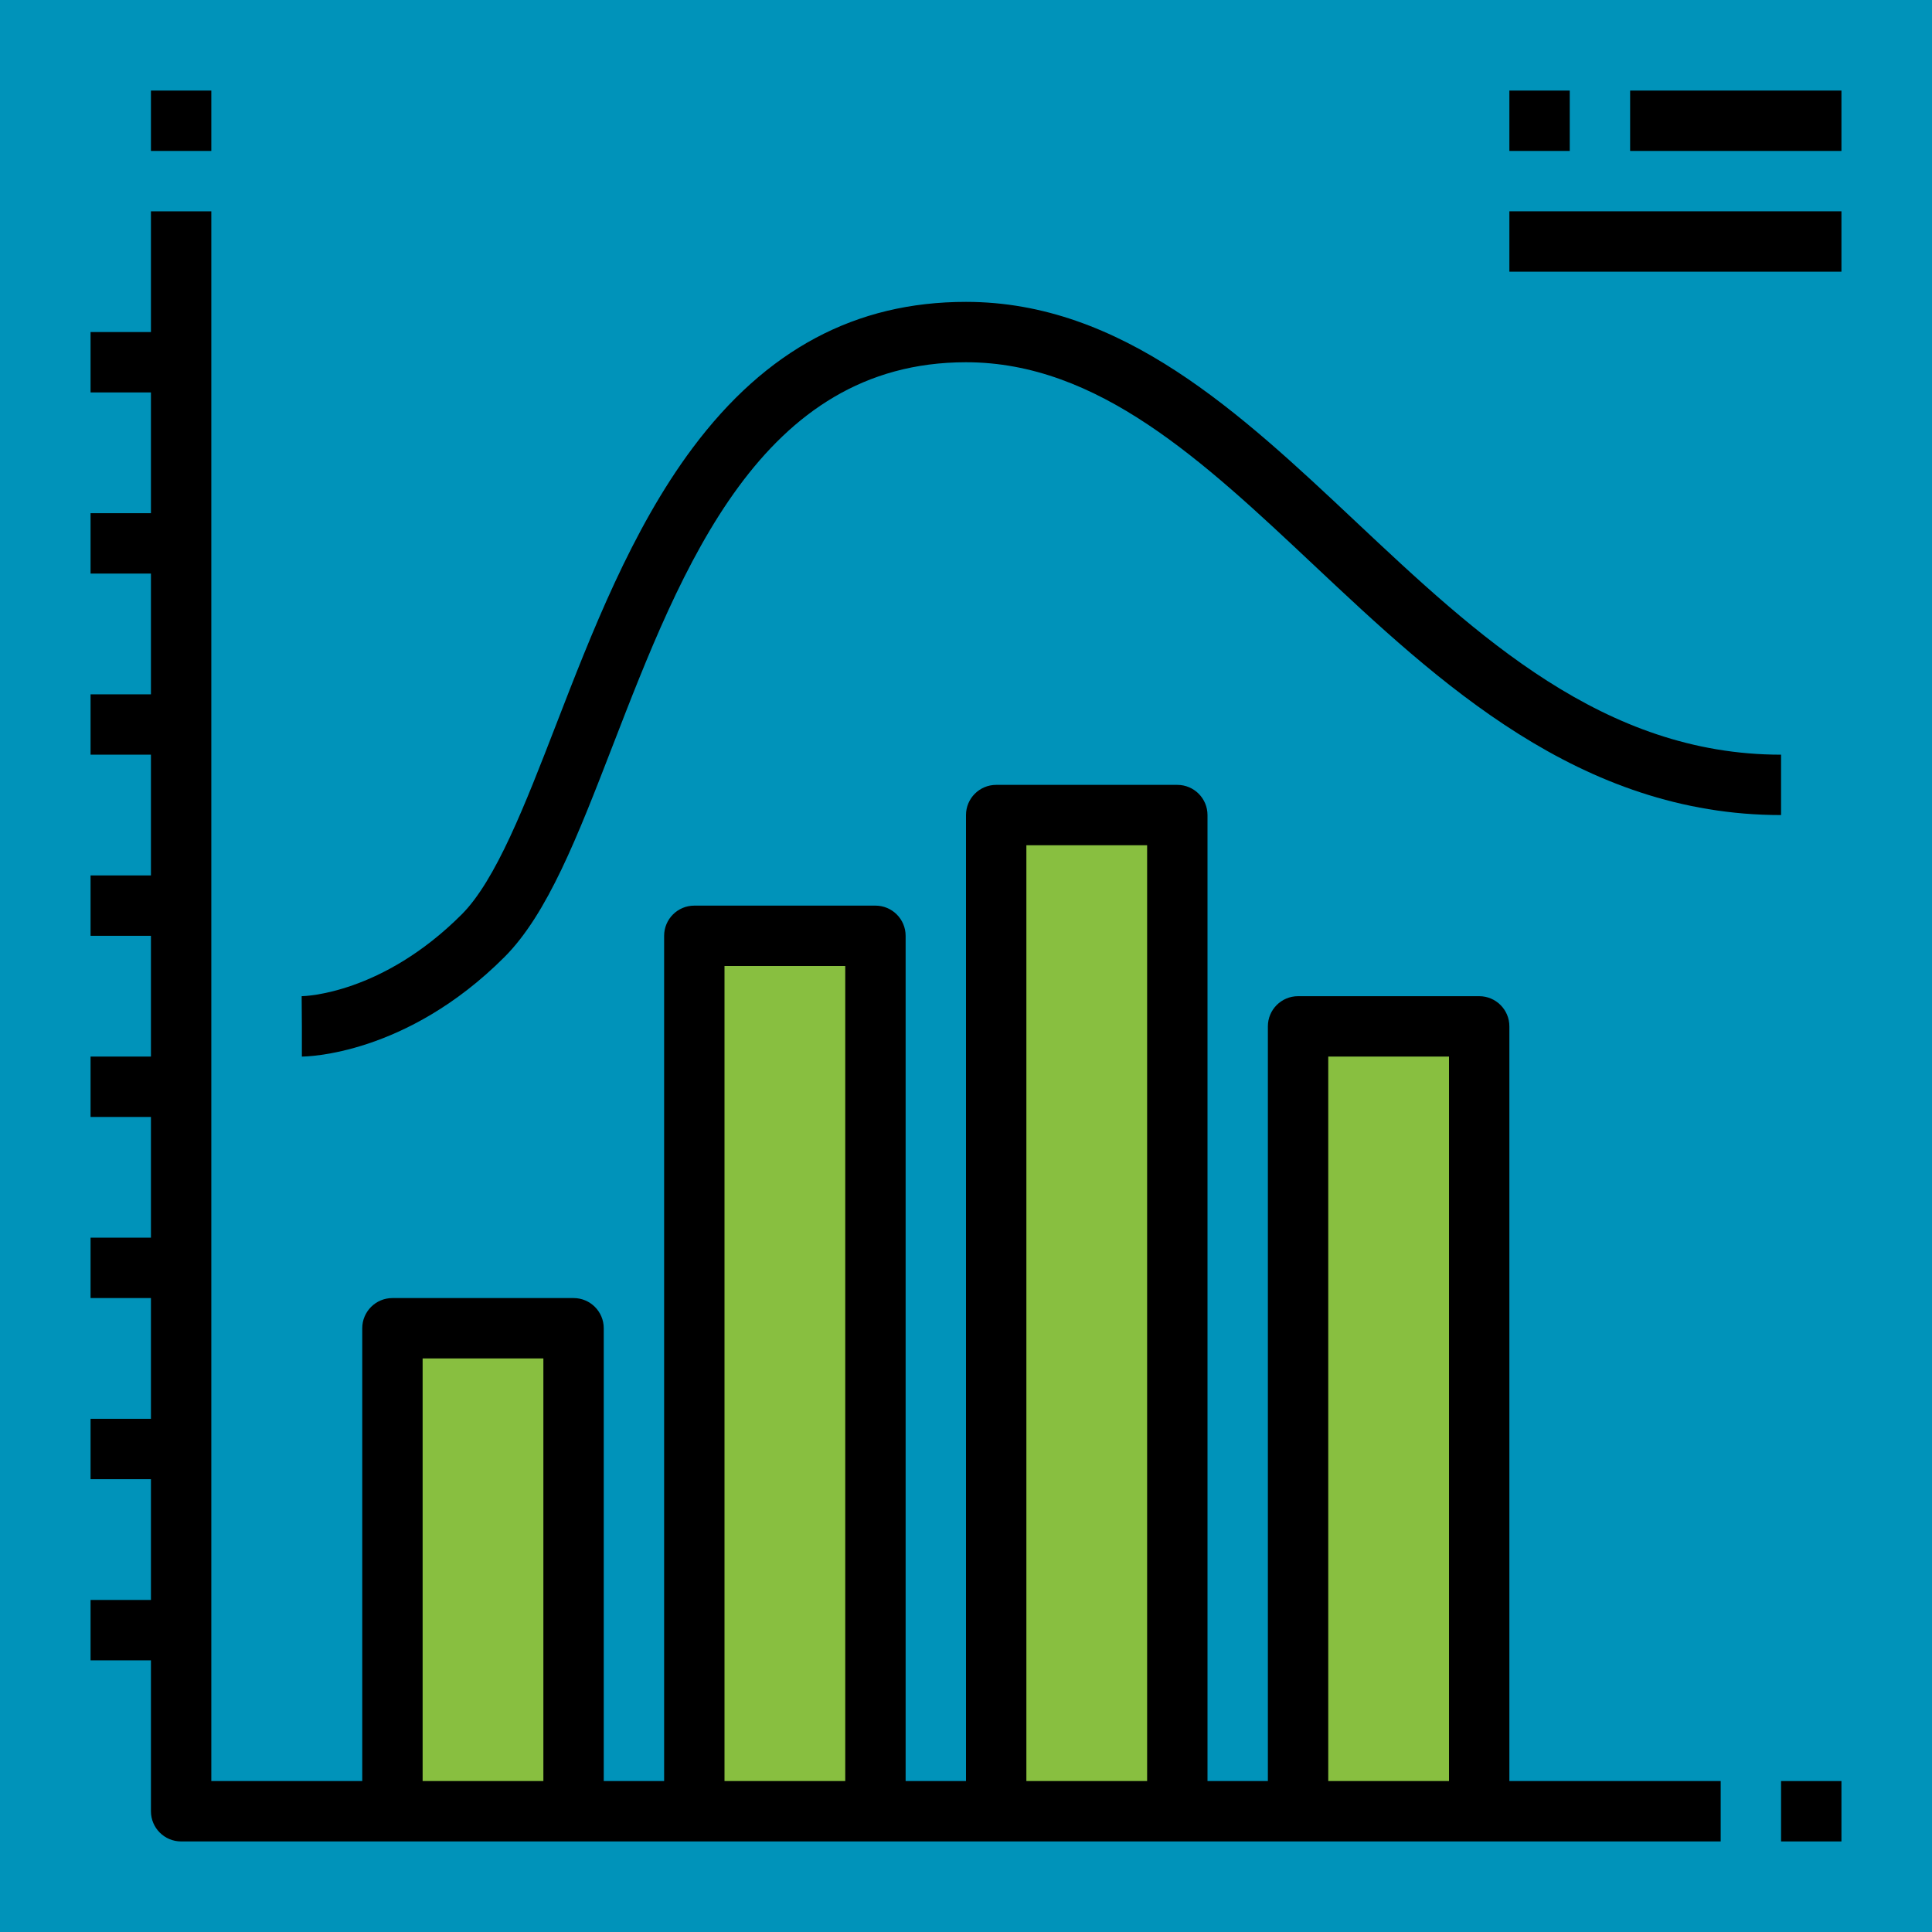
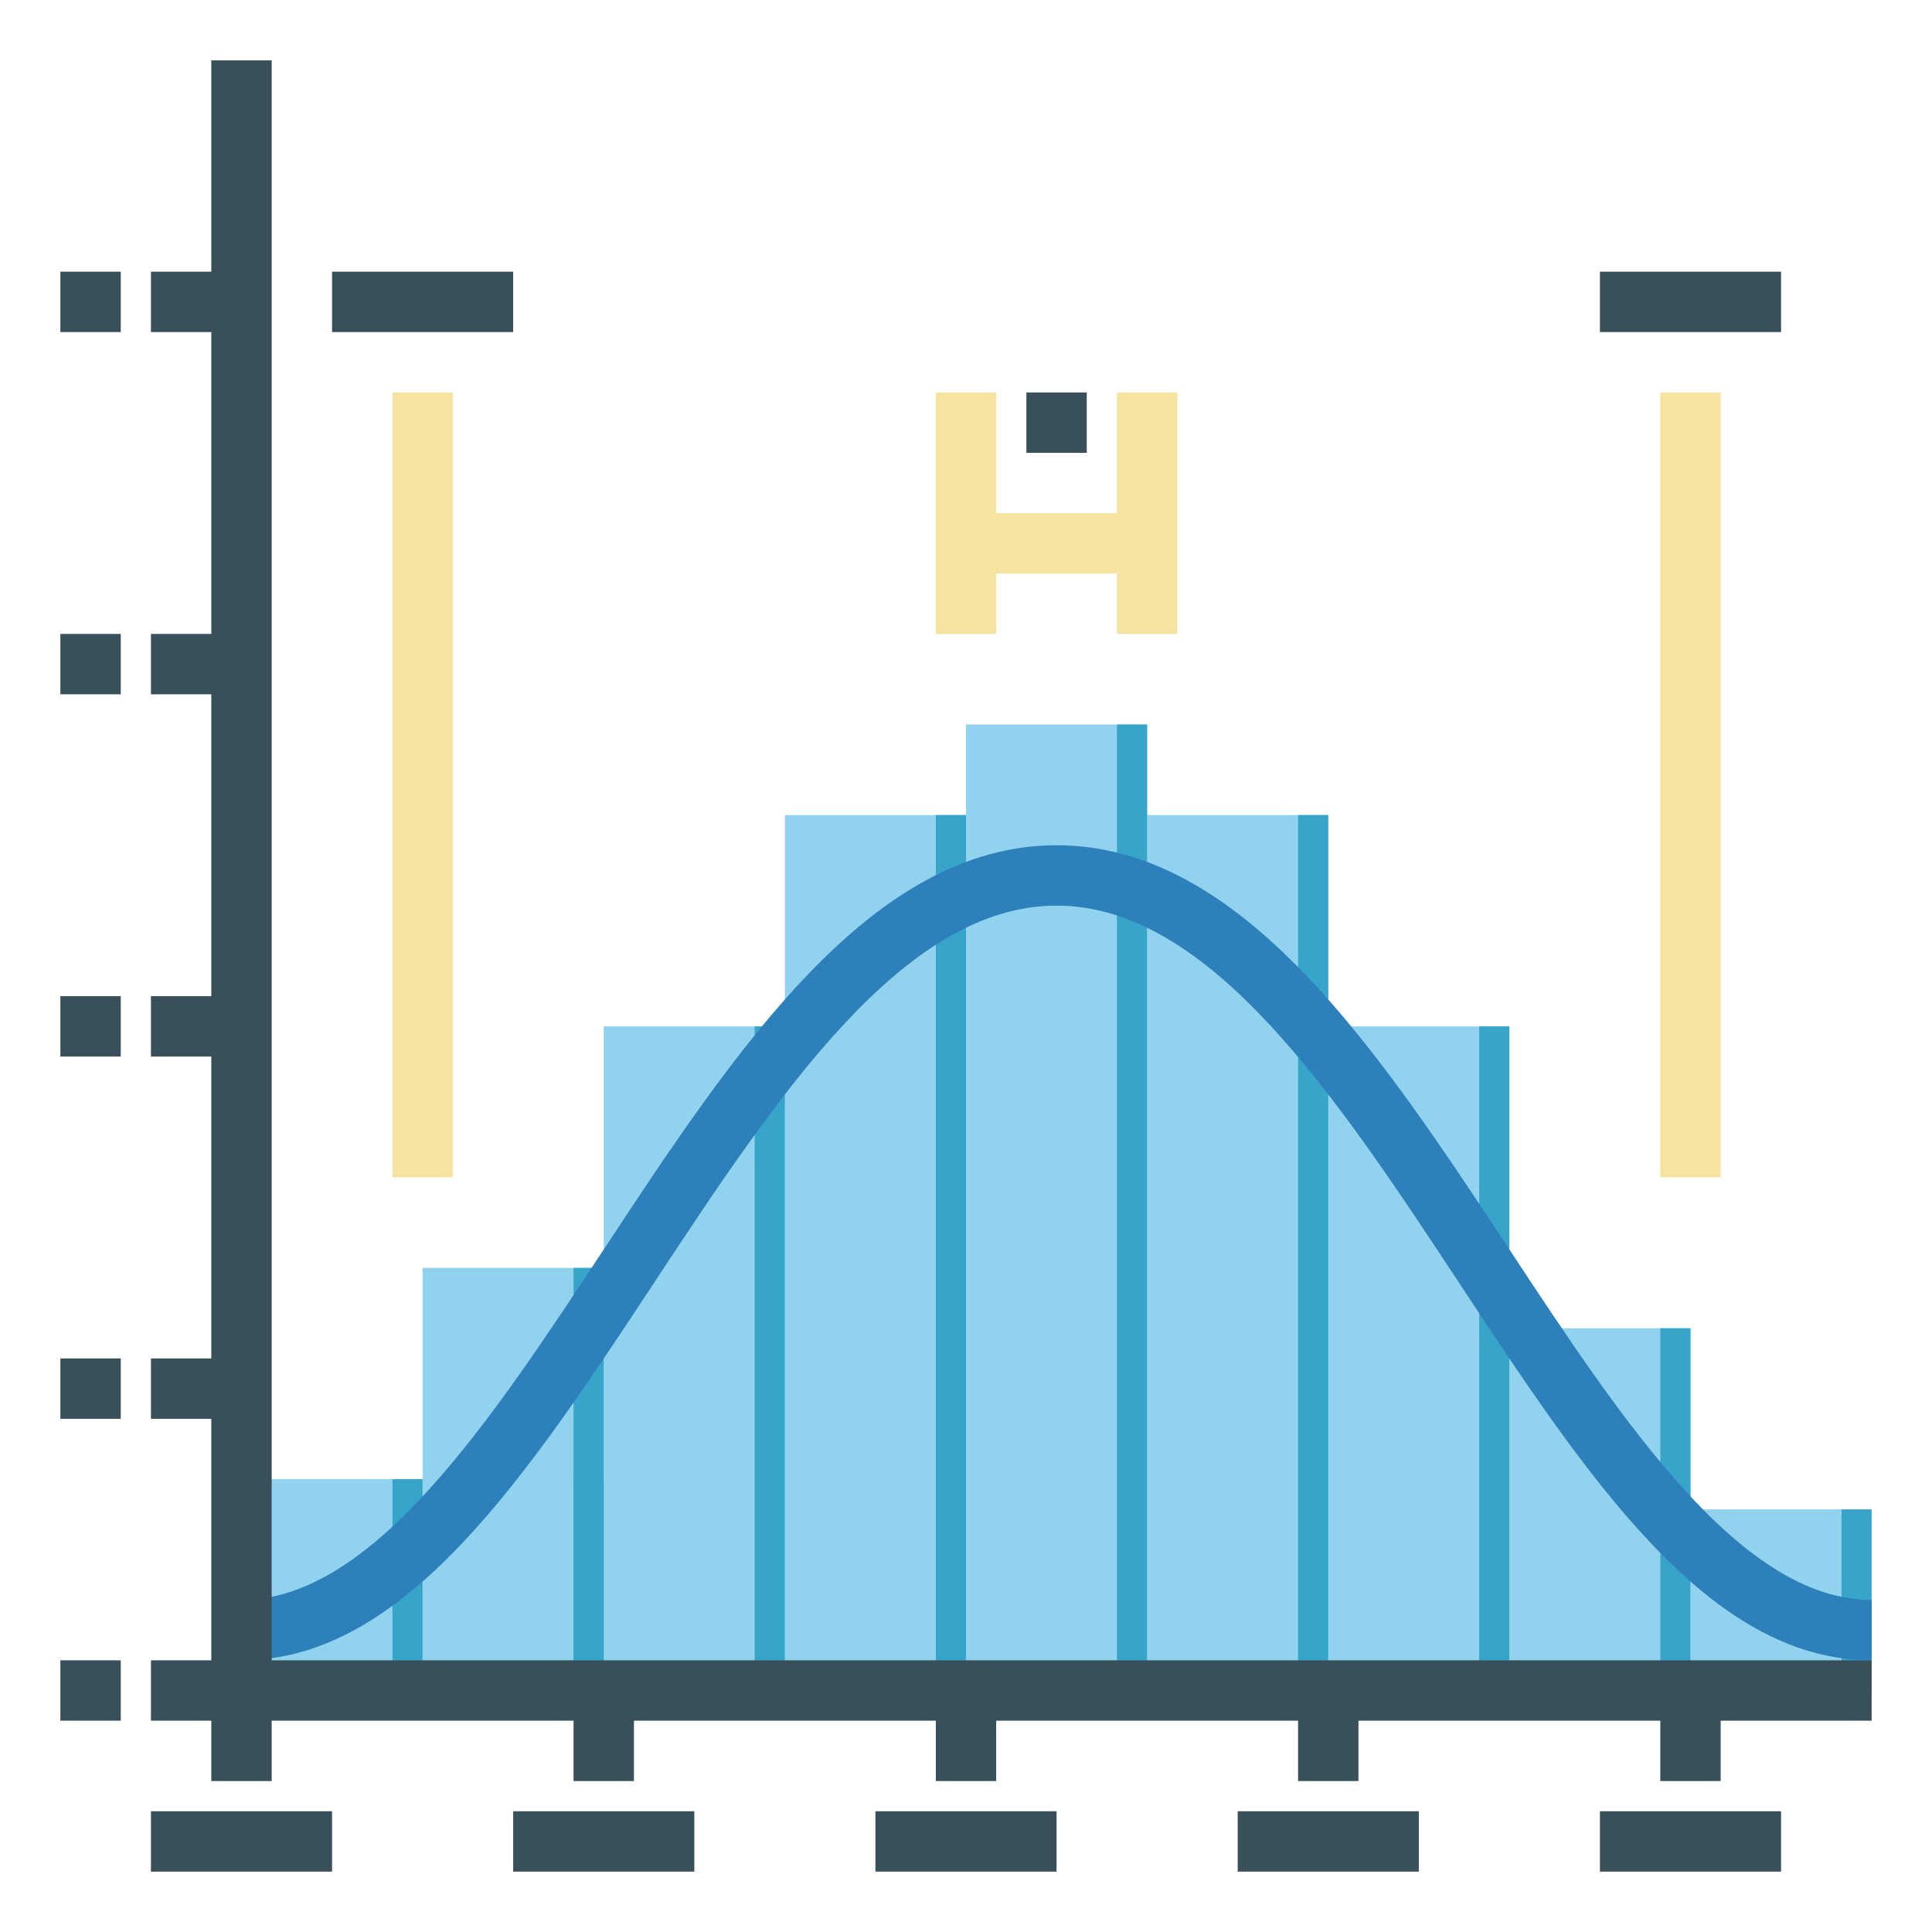
<svg xmlns="http://www.w3.org/2000/svg" height="512" viewBox="0 0 512 512" width="512">
-   <g id="FilledOutline">
-     <path d="m0 0h512v512h-512z" fill="#0093ba" />
-     <g fill="#88bf40">
-       <path d="m104 480v-128h48v128" />
-       <path d="m184 480v-232h48v232" />
-       <path d="m264 480v-264h48v264" />
-       <path d="m344 480v-208h48v208" />
+   <g id="Flat">
+     <path d="m64 392h48v56h-48z" fill="#91d3ee" />
+     <path d="m104 392h8v56h-8z" fill="#37a5ca" />
+     <path d="m112 336h48v112h-48z" fill="#91d3ee" />
+     <path d="m160 272h48v176h-48z" fill="#91d3ee" />
+     <path d="m208 216h48v232h-48z" fill="#91d3ee" />
+     <path d="m256 192h48v256h-48z" fill="#91d3ee" />
+     <path d="m304 216h48v232h-48z" fill="#91d3ee" />
+     <path d="m352 272h48v176h-48z" fill="#91d3ee" />
+     <path d="m400 352h48v96h-48z" fill="#91d3ee" />
+     <path d="m448 400h40v48h-40z" fill="#91d3ee" />
+     <path d="m152 392h8v56h-8z" fill="#37a5ca" />
+     <path d="m160 448v-112h-8v112" fill="#37a5ca" />
+     <path d="m208 448v-176h-8v176" fill="#37a5ca" />
+     <path d="m256 448v-232h-8v232" fill="#37a5ca" />
+     <path d="m304 448v-256h-8v256" fill="#37a5ca" />
+     <path d="m352 448v-232h-8v232" fill="#37a5ca" />
+     <path d="m400 448v-176h-8v176" fill="#37a5ca" />
+     <path d="m448 448v-96h-8v96" fill="#37a5ca" />
+     <path d="m496 448v-48h-8v48" fill="#37a5ca" />
+     <path d="m496 440c-43.354 0-75.397-48.585-109.321-100.022-32.417-49.152-65.938-99.978-106.679-99.978s-74.262 50.825-106.679 99.978c-33.924 51.437-65.967 100.022-109.321 100.022v-16c34.74 0 65.865-47.192 95.965-92.832 34.749-52.687 70.68-107.168 120.035-107.168s85.287 54.481 120.035 107.168c30.1 45.64 61.225 92.832 95.965 92.832z" fill="#2d80ba" />
+     <path d="m272 104h16v16h-16z" fill="#394f5a" />
+     <path d="m88 72h48v16h-48z" fill="#394f5a" />
+     <path d="m296 136h-32v-32h-16v64h16v-16h32v16h16v-64h-16z" fill="#f5e3a1" />
+     <path d="m104 104h16v208h-16z" fill="#f5e3a1" />
+     <path d="m440 104h16v208h-16z" fill="#f5e3a1" />
+     <g fill="#394f5a">
+       <path d="m424 72h48v16h-48z" />
+       <path d="m72 440v-424h-16v56h-16v16h16v80h-16v16h16v80h-16v16h16v80h-16v16h16v64h-16v16h16v16h16v-16h80v16h16v-16h80v16h16v-16h80v16h16v-16h80v16h16v-16h40v-16z" />
+       <path d="m40 480h48v16h-48z" />
+       <path d="m136 480h48v16h-48z" />
+       <path d="m232 480h48v16h-48z" />
+       <path d="m328 480h48v16h-48z" />
+       <path d="m424 480h48v16h-48z" />
+       <path d="m16 440h16v16h-16z" />
+       <path d="m16 360h16v16h-16z" />
+       <path d="m16 264h16v16h-16z" />
+       <path d="m16 168h16v16h-16z" />
+       <path d="m16 72h16v16h-16z" />
    </g>
-     <path d="m456 472h-56v-200a8 8 0 0 0 -8-8h-48a8 8 0 0 0 -8 8v200h-16v-256a8 8 0 0 0 -8-8h-48a8 8 0 0 0 -8 8v256h-16v-224a8 8 0 0 0 -8-8h-48a8 8 0 0 0 -8 8v224h-16v-120a8 8 0 0 0 -8-8h-48a8 8 0 0 0 -8 8v120h-40v-416h-16v32h-16v16h16v32h-16v16h16v32h-16v16h16v32h-16v16h16v32h-16v16h16v32h-16v16h16v32h-16v16h16v32h-16v16h16v40a8 8 0 0 0 8 8h408zm-104-192h32v192h-32zm-80-56h32v248h-32zm-80 32h32v216h-32zm-80 104h32v112h-32z" />
-     <path d="m40 24h16v16h-16z" />
-     <path d="m472 472h16v16h-16z" />
-     <path d="m472 200c-47.017 0-80.5-31.481-112.882-61.925-30.368-28.552-61.769-58.075-103.118-58.075-29.289 0-52.992 12.67-72.465 38.734-16.162 21.634-26.8 49.114-36.183 73.359-8.2 21.178-15.941 41.182-25.009 50.25-21.105 21.1-41.541 21.645-42.4 21.657l.057 8v8c1.115 0 27.613-.3 53.657-26.343 11.456-11.457 19.408-32 28.616-55.789 18.482-47.748 39.427-101.868 93.727-101.868 35.008 0 62.769 26.1 92.159 53.732 33.041 31.062 70.485 66.268 123.841 66.268z" />
-     <path d="m400 24h16v16h-16z" />
-     <path d="m432 24h56v16h-56z" />
-     <path d="m400 56h88v16h-88z" />
  </g>
</svg>
